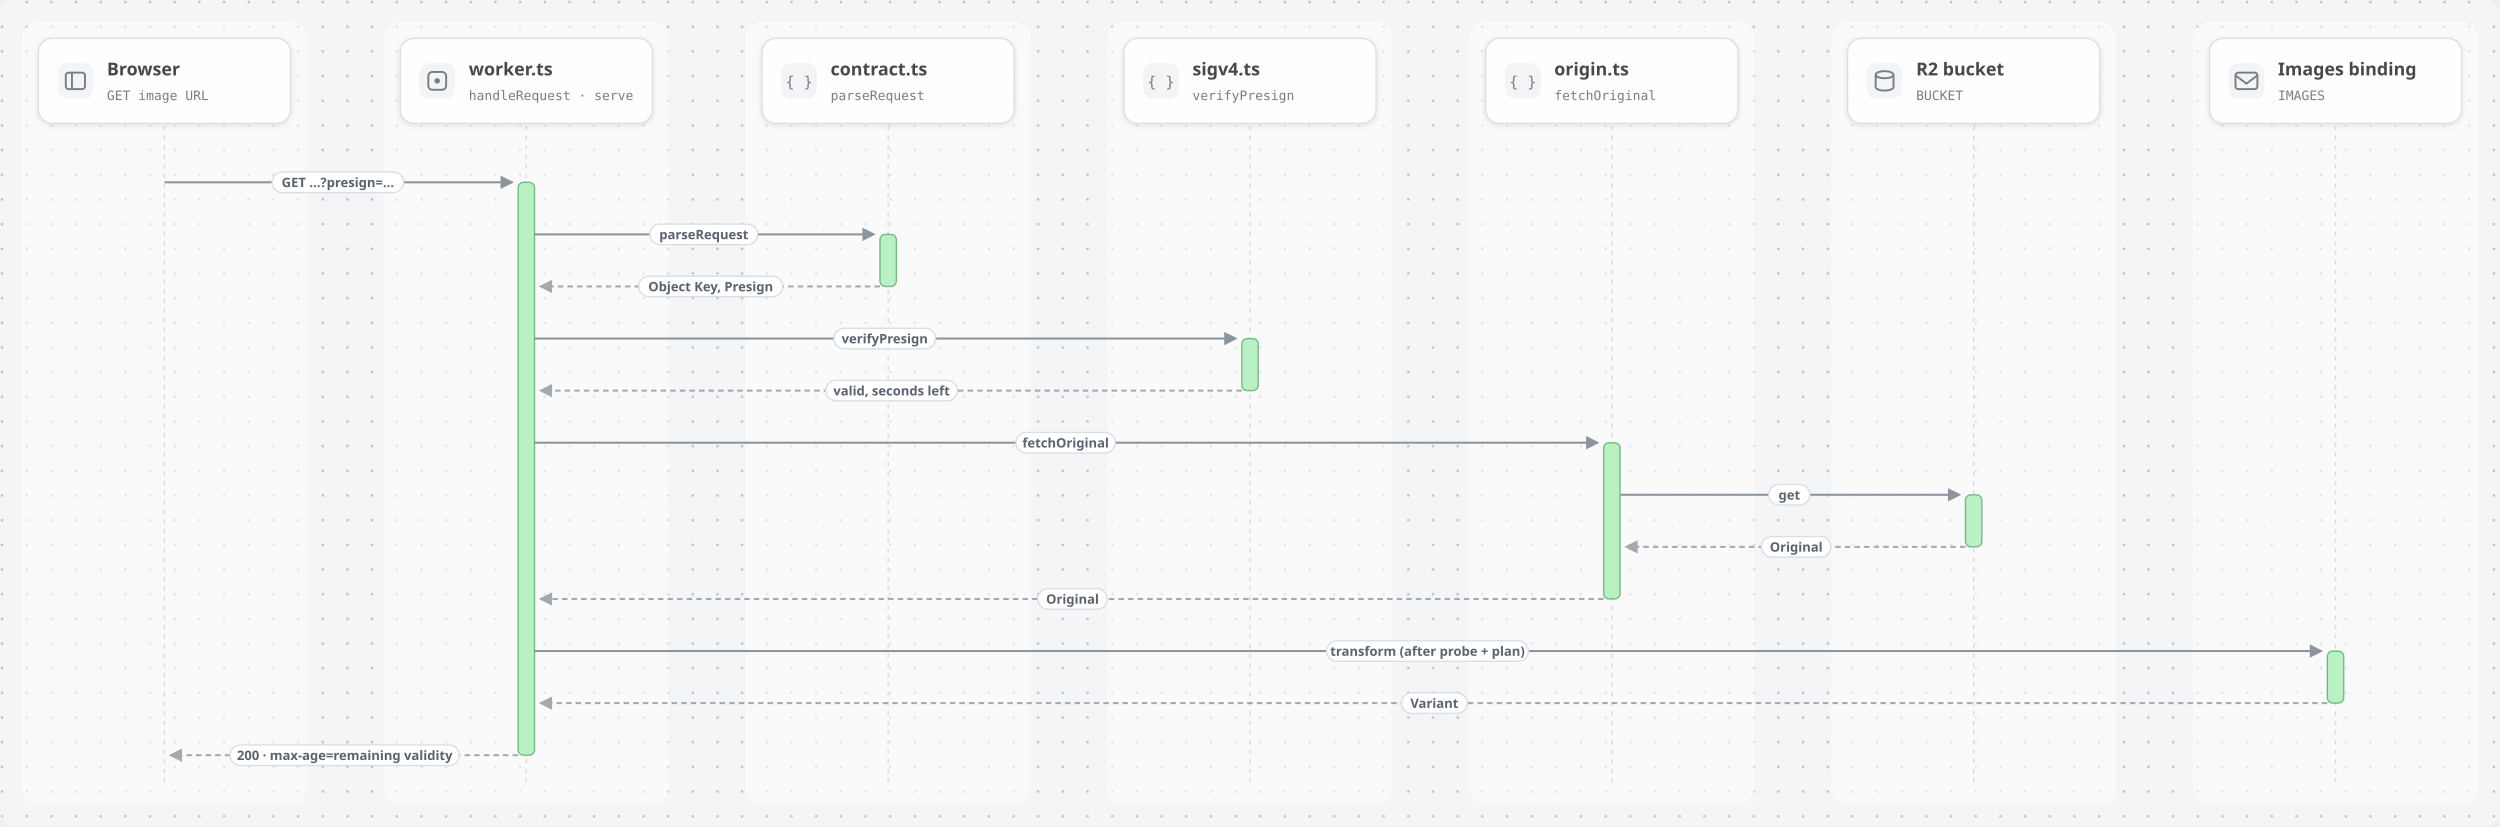
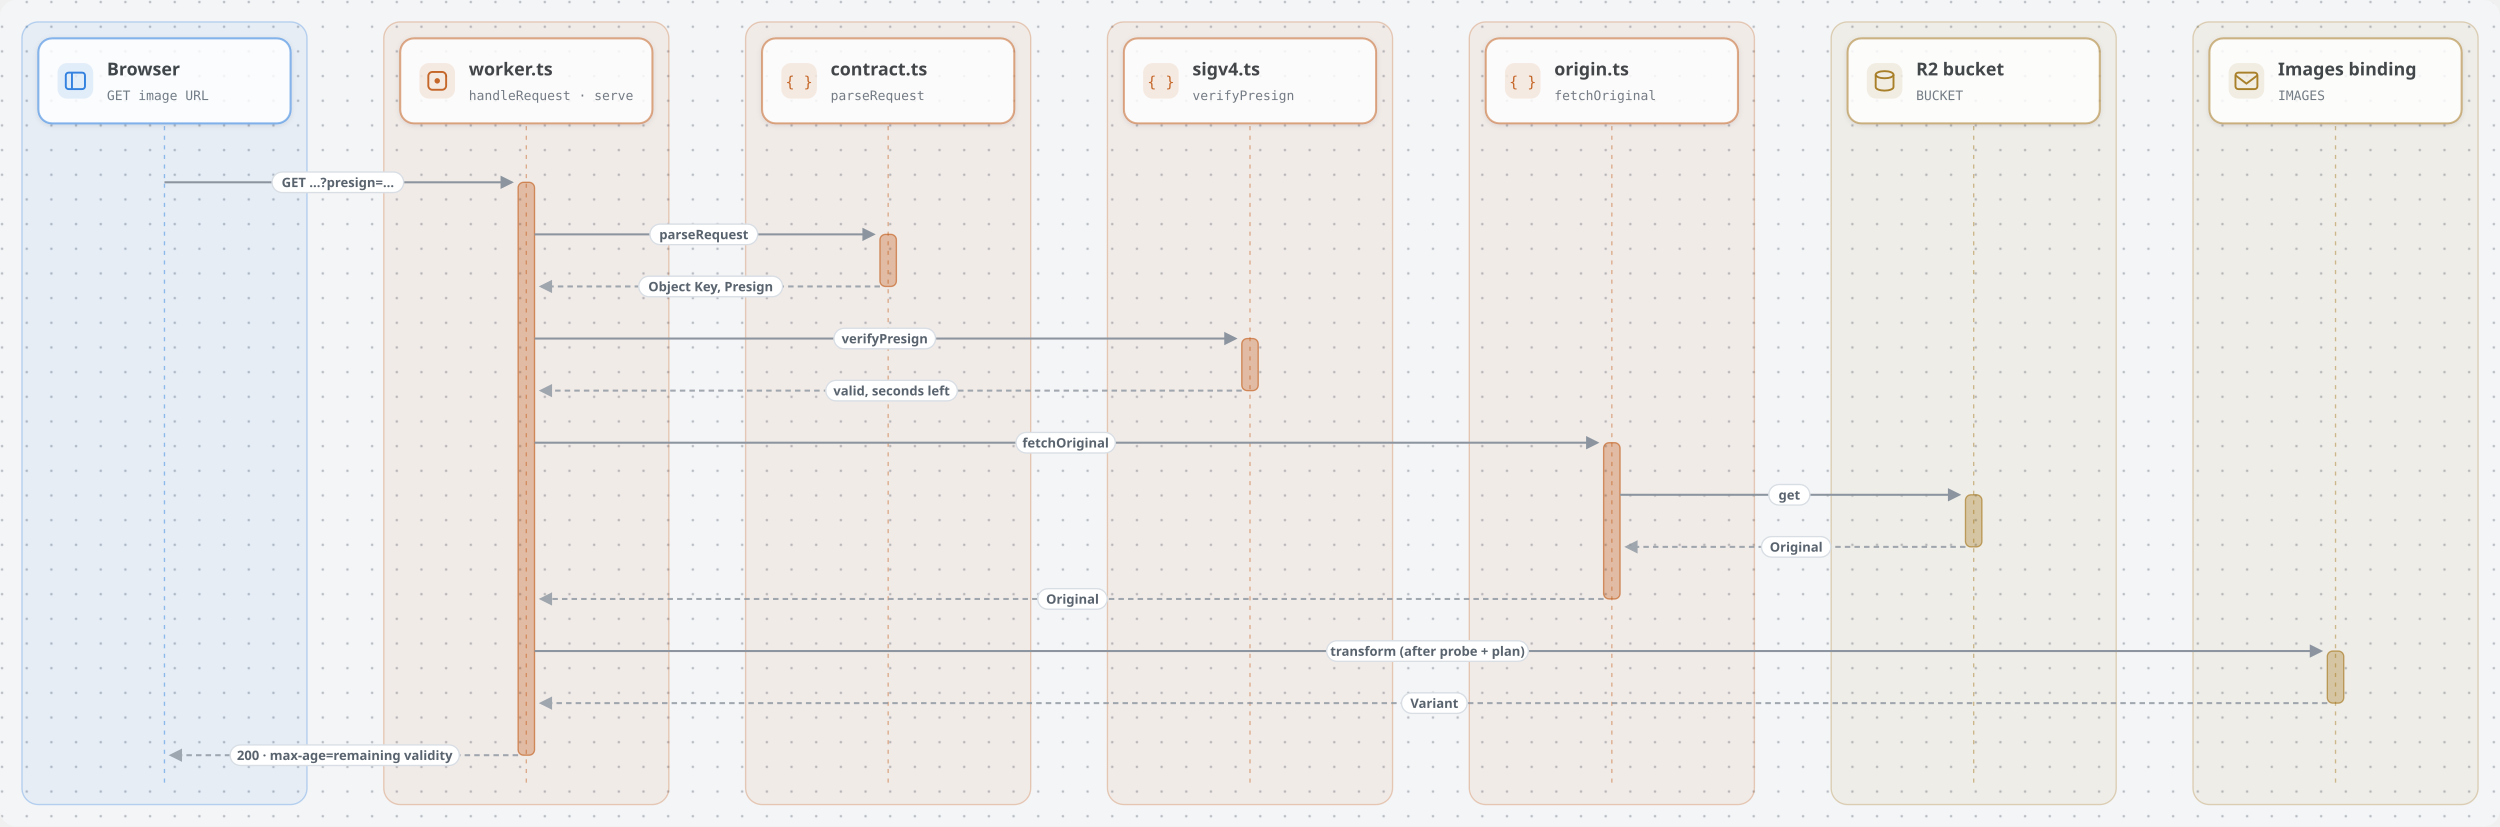
- <svg xmlns="http://www.w3.org/2000/svg" viewBox="0 0 1824 603" width="1824" height="603" role="img" aria-label="Private image with presign" font-family="-apple-system, BlinkMacSystemFont, &quot;Segoe UI&quot;, &quot;Noto Sans&quot;, Helvetica, Arial, sans-serif">
+ <svg xmlns="http://www.w3.org/2000/svg" data-lane-colors="1" viewBox="0 0 1824 603" width="1824" height="603" role="img" aria-label="Private image with presign" font-family="-apple-system, BlinkMacSystemFont, &quot;Segoe UI&quot;, &quot;Noto Sans&quot;, Helvetica, Arial, sans-serif">
  <defs>
    <pattern id="dots" width="18" height="18" patternUnits="userSpaceOnUse">
      <circle cx="1.5" cy="1.5" r="1" fill="rgba(140,149,159,.5)" />
    </pattern>
    <marker id="mk-added" viewBox="0 0 10 10" refX="8" refY="5" markerWidth="6.5" markerHeight="6.5" orient="auto-start-reverse">
      <path d="M0,0 L10,5 L0,10 z" fill="#1f883d" />
    </marker>
    <marker id="mko-added" viewBox="0 0 10 10" refX="10" refY="5" markerWidth="6.5" markerHeight="6.5" orient="auto-start-reverse">
      <path d="M2,1 L10,5 L2,9" fill="none" stroke="#1f883d" stroke-width="1.6" stroke-linecap="round" stroke-linejoin="round" />
    </marker>
    <marker id="mk-modified" viewBox="0 0 10 10" refX="8" refY="5" markerWidth="6.5" markerHeight="6.5" orient="auto-start-reverse">
      <path d="M0,0 L10,5 L0,10 z" fill="#bf8700" />
    </marker>
    <marker id="mko-modified" viewBox="0 0 10 10" refX="10" refY="5" markerWidth="6.5" markerHeight="6.5" orient="auto-start-reverse">
      <path d="M2,1 L10,5 L2,9" fill="none" stroke="#bf8700" stroke-width="1.6" stroke-linecap="round" stroke-linejoin="round" />
    </marker>
    <marker id="mk-removed" viewBox="0 0 10 10" refX="8" refY="5" markerWidth="6.5" markerHeight="6.5" orient="auto-start-reverse">
      <path d="M0,0 L10,5 L0,10 z" fill="#cf222e" />
    </marker>
    <marker id="mko-removed" viewBox="0 0 10 10" refX="10" refY="5" markerWidth="6.5" markerHeight="6.5" orient="auto-start-reverse">
      <path d="M2,1 L10,5 L2,9" fill="none" stroke="#cf222e" stroke-width="1.6" stroke-linecap="round" stroke-linejoin="round" />
    </marker>
    <marker id="mk-neutral" viewBox="0 0 10 10" refX="8" refY="5" markerWidth="6.5" markerHeight="6.5" orient="auto-start-reverse">
      <path d="M0,0 L10,5 L0,10 z" fill="#8c959f" />
    </marker>
    <marker id="mko-neutral" viewBox="0 0 10 10" refX="10" refY="5" markerWidth="6.5" markerHeight="6.5" orient="auto-start-reverse">
      <path d="M2,1 L10,5 L2,9" fill="none" stroke="#8c959f" stroke-width="1.6" stroke-linecap="round" stroke-linejoin="round" />
    </marker>
  </defs>
  <rect x="0" y="0" width="1824" height="603" rx="12" fill="#f4f5f7" />
  <rect x="0" y="0" width="1824" height="603" rx="12" fill="url(#dots)" />
  <g transform="translate(12,10)">
    <g>
-       <rect class="lanebox" x="4" y="6" width="208" height="571" rx="12" fill="rgba(255,255,255,.55)" />
-       <rect class="lanebox" x="268" y="6" width="208" height="571" rx="12" fill="rgba(255,255,255,.55)" />
-       <rect class="lanebox" x="532" y="6" width="208" height="571" rx="12" fill="rgba(255,255,255,.55)" />
-       <rect class="lanebox" x="796" y="6" width="208" height="571" rx="12" fill="rgba(255,255,255,.55)" />
-       <rect class="lanebox" x="1060" y="6" width="208" height="571" rx="12" fill="rgba(255,255,255,.55)" />
-       <rect class="lanebox" x="1324" y="6" width="208" height="571" rx="12" fill="rgba(255,255,255,.55)" />
-       <rect class="lanebox" x="1588" y="6" width="208" height="571" rx="12" fill="rgba(255,255,255,.55)" />
-     </g>
-     <g>
-       <line class="lifeline" x1="108" y1="82" x2="108" y2="565" stroke="#d1d9e0" stroke-width="1" stroke-dasharray="3 4" />
-       <line class="lifeline" x1="372" y1="82" x2="372" y2="565" stroke="#d1d9e0" stroke-width="1" stroke-dasharray="3 4" />
-       <rect class="actbar" x="366" y="123" width="12" height="418" rx="4" fill="#b9f0c4" stroke="rgba(31,136,61,.55)" />
-       <line class="lifeline" x1="636" y1="82" x2="636" y2="565" stroke="#d1d9e0" stroke-width="1" stroke-dasharray="3 4" />
-       <rect class="actbar" x="630" y="161" width="12" height="38" rx="4" fill="#b9f0c4" stroke="rgba(31,136,61,.55)" />
-       <line class="lifeline" x1="900" y1="82" x2="900" y2="565" stroke="#d1d9e0" stroke-width="1" stroke-dasharray="3 4" />
-       <rect class="actbar" x="894" y="237" width="12" height="38" rx="4" fill="#b9f0c4" stroke="rgba(31,136,61,.55)" />
-       <line class="lifeline" x1="1164" y1="82" x2="1164" y2="565" stroke="#d1d9e0" stroke-width="1" stroke-dasharray="3 4" />
-       <rect class="actbar" x="1158" y="313" width="12" height="114" rx="4" fill="#b9f0c4" stroke="rgba(31,136,61,.55)" />
-       <line class="lifeline" x1="1428" y1="82" x2="1428" y2="565" stroke="#d1d9e0" stroke-width="1" stroke-dasharray="3 4" />
-       <rect class="actbar" x="1422" y="351" width="12" height="38" rx="4" fill="#b9f0c4" stroke="rgba(31,136,61,.55)" />
-       <line class="lifeline" x1="1692" y1="82" x2="1692" y2="565" stroke="#d1d9e0" stroke-width="1" stroke-dasharray="3 4" />
-       <rect class="actbar" x="1686" y="465" width="12" height="38" rx="4" fill="#b9f0c4" stroke="rgba(31,136,61,.55)" />
-     </g>
-     <g>
-       <g class="cardsh context" filter="drop-shadow(0 1px 2px rgba(31,35,40,.14))" opacity="0.82">
-         <rect class="card" x="16" y="18" width="184" height="62" rx="10" fill="#ffffff" stroke-width="1" stroke="#d1d9e0" />
-         <rect class="chip" x="30" y="36" width="26" height="26" rx="7" fill="#f1f3f5" />
-         <g>
-           <rect class="glyph-stroke" x="36" y="43" width="14" height="12" rx="2" stroke="#59636e" stroke-width="1.4" fill="none" />
-           <path class="glyph-stroke" d="M40.5,43 v12" stroke="#59636e" stroke-width="1.4" fill="none" />
+       <rect class="lanebox" x="4" y="6" width="208" height="571" rx="12" fill="rgba(9,105,218,0.06)" stroke="rgba(9,105,218,0.25)" stroke-width="1" />
+       <rect class="lanebox" x="268" y="6" width="208" height="571" rx="12" fill="rgba(188,76,0,0.06)" stroke="rgba(188,76,0,0.25)" stroke-width="1" />
+       <rect class="lanebox" x="532" y="6" width="208" height="571" rx="12" fill="rgba(188,76,0,0.06)" stroke="rgba(188,76,0,0.25)" stroke-width="1" />
+       <rect class="lanebox" x="796" y="6" width="208" height="571" rx="12" fill="rgba(188,76,0,0.06)" stroke="rgba(188,76,0,0.25)" stroke-width="1" />
+       <rect class="lanebox" x="1060" y="6" width="208" height="571" rx="12" fill="rgba(188,76,0,0.06)" stroke="rgba(188,76,0,0.25)" stroke-width="1" />
+       <rect class="lanebox" x="1324" y="6" width="208" height="571" rx="12" fill="rgba(154,103,0,0.06)" stroke="rgba(154,103,0,0.25)" stroke-width="1" />
+       <rect class="lanebox" x="1588" y="6" width="208" height="571" rx="12" fill="rgba(154,103,0,0.06)" stroke="rgba(154,103,0,0.25)" stroke-width="1" />
+     </g>
+     <g>
+       <line class="lifeline" x1="108" y1="82" x2="108" y2="565" stroke="rgba(9,105,218,0.4)" stroke-width="1" stroke-dasharray="3 4" />
+       <line class="lifeline" x1="372" y1="82" x2="372" y2="565" stroke="rgba(188,76,0,0.4)" stroke-width="1" stroke-dasharray="3 4" />
+       <rect class="actbar" x="366" y="123" width="12" height="418" rx="4" fill="rgba(188,76,0,0.3)" stroke="rgba(188,76,0,0.55)" />
+       <line class="lifeline" x1="636" y1="82" x2="636" y2="565" stroke="rgba(188,76,0,0.4)" stroke-width="1" stroke-dasharray="3 4" />
+       <rect class="actbar" x="630" y="161" width="12" height="38" rx="4" fill="rgba(188,76,0,0.3)" stroke="rgba(188,76,0,0.55)" />
+       <line class="lifeline" x1="900" y1="82" x2="900" y2="565" stroke="rgba(188,76,0,0.4)" stroke-width="1" stroke-dasharray="3 4" />
+       <rect class="actbar" x="894" y="237" width="12" height="38" rx="4" fill="rgba(188,76,0,0.3)" stroke="rgba(188,76,0,0.55)" />
+       <line class="lifeline" x1="1164" y1="82" x2="1164" y2="565" stroke="rgba(188,76,0,0.4)" stroke-width="1" stroke-dasharray="3 4" />
+       <rect class="actbar" x="1158" y="313" width="12" height="114" rx="4" fill="rgba(188,76,0,0.3)" stroke="rgba(188,76,0,0.55)" />
+       <line class="lifeline" x1="1428" y1="82" x2="1428" y2="565" stroke="rgba(154,103,0,0.4)" stroke-width="1" stroke-dasharray="3 4" />
+       <rect class="actbar" x="1422" y="351" width="12" height="38" rx="4" fill="rgba(154,103,0,0.3)" stroke="rgba(154,103,0,0.55)" />
+       <line class="lifeline" x1="1692" y1="82" x2="1692" y2="565" stroke="rgba(154,103,0,0.4)" stroke-width="1" stroke-dasharray="3 4" />
+       <rect class="actbar" x="1686" y="465" width="12" height="38" rx="4" fill="rgba(154,103,0,0.3)" stroke="rgba(154,103,0,0.55)" />
+     </g>
+     <g>
+       <g class="cardsh context" filter="drop-shadow(0 1px 2px rgba(31,35,40,.14))" opacity="0.82">
+         <rect class="card" x="16" y="18" width="184" height="62" rx="10" fill="#ffffff" stroke-width="1.5" stroke="rgba(9,105,218,0.55)" />
+         <rect class="chip" x="30" y="36" width="26" height="26" rx="7" fill="rgba(9,105,218,0.12)" />
+         <g>
+           <rect class="glyph-stroke" x="36" y="43" width="14" height="12" rx="2" stroke="#0969da" stroke-width="1.4" fill="none" />
+           <path class="glyph-stroke" d="M40.5,43 v12" stroke="#0969da" stroke-width="1.4" fill="none" />
        </g>
        <text class="ntitle" x="66" y="45" font-size="13" font-weight="600" fill="#1f2328">Browser</text>
        <text class="nsub" x="66" y="63" font-size="9.5" fill="#59636e" font-family="ui-monospace, SFMono-Regular, &quot;SF Mono&quot;, Menlo, Consolas, monospace">GET image URL</text>
      </g>
      <g class="cardsh context" filter="drop-shadow(0 1px 2px rgba(31,35,40,.14))" opacity="0.82">
-         <rect class="card" x="280" y="18" width="184" height="62" rx="10" fill="#ffffff" stroke-width="1" stroke="#d1d9e0" />
-         <rect class="chip" x="294" y="36" width="26" height="26" rx="7" fill="#f1f3f5" />
-         <g>
-           <rect class="glyph-stroke" x="300.5" y="42.5" width="13" height="13" rx="3" stroke="#59636e" stroke-width="1.4" fill="none" />
-           <circle class="glyph" fill="#59636e" cx="307" cy="49" r="2" />
+         <rect class="card" x="280" y="18" width="184" height="62" rx="10" fill="#ffffff" stroke-width="1.5" stroke="rgba(188,76,0,0.55)" />
+         <rect class="chip" x="294" y="36" width="26" height="26" rx="7" fill="rgba(188,76,0,0.12)" />
+         <g>
+           <rect class="glyph-stroke" x="300.5" y="42.5" width="13" height="13" rx="3" stroke="#bc4c00" stroke-width="1.4" fill="none" />
+           <circle class="glyph" fill="#bc4c00" cx="307" cy="49" r="2" />
        </g>
        <text class="ntitle" x="330" y="45" font-size="13" font-weight="600" fill="#1f2328">worker.ts</text>
        <text class="nsub" x="330" y="63" font-size="9.5" fill="#59636e" font-family="ui-monospace, SFMono-Regular, &quot;SF Mono&quot;, Menlo, Consolas, monospace">handleRequest · serve</text>
      </g>
      <g class="cardsh context" filter="drop-shadow(0 1px 2px rgba(31,35,40,.14))" opacity="0.82">
-         <rect class="card" x="544" y="18" width="184" height="62" rx="10" fill="#ffffff" stroke-width="1" stroke="#d1d9e0" />
-         <rect class="chip" x="558" y="36" width="26" height="26" rx="7" fill="#f1f3f5" />
-         <g>
-           <text class="glyph" x="571" y="53.5" text-anchor="middle" fill="#59636e" font-size="11" font-family="ui-monospace, SFMono-Regular, &quot;SF Mono&quot;, Menlo, Consolas, monospace">{ }</text>
+         <rect class="card" x="544" y="18" width="184" height="62" rx="10" fill="#ffffff" stroke-width="1.5" stroke="rgba(188,76,0,0.55)" />
+         <rect class="chip" x="558" y="36" width="26" height="26" rx="7" fill="rgba(188,76,0,0.12)" />
+         <g>
+           <text class="glyph" x="571" y="53.5" text-anchor="middle" fill="#bc4c00" font-size="11" font-family="ui-monospace, SFMono-Regular, &quot;SF Mono&quot;, Menlo, Consolas, monospace">{ }</text>
        </g>
        <text class="ntitle" x="594" y="45" font-size="13" font-weight="600" fill="#1f2328">contract.ts</text>
        <text class="nsub" x="594" y="63" font-size="9.5" fill="#59636e" font-family="ui-monospace, SFMono-Regular, &quot;SF Mono&quot;, Menlo, Consolas, monospace">parseRequest</text>
      </g>
      <g class="cardsh context" filter="drop-shadow(0 1px 2px rgba(31,35,40,.14))" opacity="0.82">
-         <rect class="card" x="808" y="18" width="184" height="62" rx="10" fill="#ffffff" stroke-width="1" stroke="#d1d9e0" />
-         <rect class="chip" x="822" y="36" width="26" height="26" rx="7" fill="#f1f3f5" />
-         <g>
-           <text class="glyph" x="835" y="53.5" text-anchor="middle" fill="#59636e" font-size="11" font-family="ui-monospace, SFMono-Regular, &quot;SF Mono&quot;, Menlo, Consolas, monospace">{ }</text>
+         <rect class="card" x="808" y="18" width="184" height="62" rx="10" fill="#ffffff" stroke-width="1.5" stroke="rgba(188,76,0,0.55)" />
+         <rect class="chip" x="822" y="36" width="26" height="26" rx="7" fill="rgba(188,76,0,0.12)" />
+         <g>
+           <text class="glyph" x="835" y="53.5" text-anchor="middle" fill="#bc4c00" font-size="11" font-family="ui-monospace, SFMono-Regular, &quot;SF Mono&quot;, Menlo, Consolas, monospace">{ }</text>
        </g>
        <text class="ntitle" x="858" y="45" font-size="13" font-weight="600" fill="#1f2328">sigv4.ts</text>
        <text class="nsub" x="858" y="63" font-size="9.5" fill="#59636e" font-family="ui-monospace, SFMono-Regular, &quot;SF Mono&quot;, Menlo, Consolas, monospace">verifyPresign</text>
      </g>
      <g class="cardsh context" filter="drop-shadow(0 1px 2px rgba(31,35,40,.14))" opacity="0.82">
-         <rect class="card" x="1072" y="18" width="184" height="62" rx="10" fill="#ffffff" stroke-width="1" stroke="#d1d9e0" />
-         <rect class="chip" x="1086" y="36" width="26" height="26" rx="7" fill="#f1f3f5" />
-         <g>
-           <text class="glyph" x="1099" y="53.5" text-anchor="middle" fill="#59636e" font-size="11" font-family="ui-monospace, SFMono-Regular, &quot;SF Mono&quot;, Menlo, Consolas, monospace">{ }</text>
+         <rect class="card" x="1072" y="18" width="184" height="62" rx="10" fill="#ffffff" stroke-width="1.5" stroke="rgba(188,76,0,0.55)" />
+         <rect class="chip" x="1086" y="36" width="26" height="26" rx="7" fill="rgba(188,76,0,0.12)" />
+         <g>
+           <text class="glyph" x="1099" y="53.5" text-anchor="middle" fill="#bc4c00" font-size="11" font-family="ui-monospace, SFMono-Regular, &quot;SF Mono&quot;, Menlo, Consolas, monospace">{ }</text>
        </g>
        <text class="ntitle" x="1122" y="45" font-size="13" font-weight="600" fill="#1f2328">origin.ts</text>
        <text class="nsub" x="1122" y="63" font-size="9.5" fill="#59636e" font-family="ui-monospace, SFMono-Regular, &quot;SF Mono&quot;, Menlo, Consolas, monospace">fetchOriginal</text>
      </g>
      <g class="cardsh context" filter="drop-shadow(0 1px 2px rgba(31,35,40,.14))" opacity="0.82">
-         <rect class="card" x="1336" y="18" width="184" height="62" rx="10" fill="#ffffff" stroke-width="1" stroke="#d1d9e0" />
-         <rect class="chip" x="1350" y="36" width="26" height="26" rx="7" fill="#f1f3f5" />
-         <g>
-           <ellipse class="glyph-stroke" stroke="#59636e" stroke-width="1.4" fill="none" cx="1363" cy="44.5" rx="6.5" ry="2.6" />
-           <path class="glyph-stroke" d="M1356.5,44.5 v9 a6.5,2.6 0 0 0 13 0 v-9" stroke="#59636e" stroke-width="1.4" fill="none" />
+         <rect class="card" x="1336" y="18" width="184" height="62" rx="10" fill="#ffffff" stroke-width="1.5" stroke="rgba(154,103,0,0.55)" />
+         <rect class="chip" x="1350" y="36" width="26" height="26" rx="7" fill="rgba(154,103,0,0.12)" />
+         <g>
+           <ellipse class="glyph-stroke" stroke="#9a6700" stroke-width="1.4" fill="none" cx="1363" cy="44.5" rx="6.5" ry="2.6" />
+           <path class="glyph-stroke" d="M1356.5,44.5 v9 a6.5,2.6 0 0 0 13 0 v-9" stroke="#9a6700" stroke-width="1.4" fill="none" />
        </g>
        <text class="ntitle" x="1386" y="45" font-size="13" font-weight="600" fill="#1f2328">R2 bucket</text>
        <text class="nsub" x="1386" y="63" font-size="9.5" fill="#59636e" font-family="ui-monospace, SFMono-Regular, &quot;SF Mono&quot;, Menlo, Consolas, monospace">BUCKET</text>
      </g>
      <g class="cardsh context" filter="drop-shadow(0 1px 2px rgba(31,35,40,.14))" opacity="0.82">
-         <rect class="card" x="1600" y="18" width="184" height="62" rx="10" fill="#ffffff" stroke-width="1" stroke="#d1d9e0" />
-         <rect class="chip" x="1614" y="36" width="26" height="26" rx="7" fill="#f1f3f5" />
-         <g>
-           <rect class="glyph-stroke" x="1619" y="43" width="16" height="12" rx="2" stroke="#59636e" stroke-width="1.4" fill="none" />
-           <path class="glyph-stroke" d="M1619,45 l8,6 8,-6" stroke="#59636e" stroke-width="1.4" fill="none" />
+         <rect class="card" x="1600" y="18" width="184" height="62" rx="10" fill="#ffffff" stroke-width="1.5" stroke="rgba(154,103,0,0.55)" />
+         <rect class="chip" x="1614" y="36" width="26" height="26" rx="7" fill="rgba(154,103,0,0.12)" />
+         <g>
+           <rect class="glyph-stroke" x="1619" y="43" width="16" height="12" rx="2" stroke="#9a6700" stroke-width="1.4" fill="none" />
+           <path class="glyph-stroke" d="M1619,45 l8,6 8,-6" stroke="#9a6700" stroke-width="1.4" fill="none" />
        </g>
        <text class="ntitle" x="1650" y="45" font-size="13" font-weight="600" fill="#1f2328">Images binding</text>
        <text class="nsub" x="1650" y="63" font-size="9.5" fill="#59636e" font-family="ui-monospace, SFMono-Regular, &quot;SF Mono&quot;, Menlo, Consolas, monospace">IMAGES</text>
      </g>
    </g>
    <g>
      <path class="msg edge-neutral" d="M108,123 L361,123" marker-end="url(#mk-neutral)" fill="none" stroke="#8c959f" stroke-width="1.5" />
      <circle r="2.6" fill="#8c959f" opacity="0">
        <animateMotion dur="16s" repeatCount="indefinite" keyPoints="0;0;1;1" keyTimes="0;0;0.083;1" calcMode="linear" path="M108,123 L361,123" />
        <animate attributeName="opacity" dur="16s" repeatCount="indefinite" values="0;0;1;1;0;0" keyTimes="0;0;0.007;0.077;0.083;1" />
      </circle>
      <path class="msg edge-neutral" d="M378,161 L625,161" marker-end="url(#mk-neutral)" fill="none" stroke="#8c959f" stroke-width="1.5" />
      <circle r="2.6" fill="#8c959f" opacity="0">
        <animateMotion dur="16s" repeatCount="indefinite" keyPoints="0;0;1;1" keyTimes="0;0.083;0.167;1" calcMode="linear" path="M378,161 L625,161" />
        <animate attributeName="opacity" dur="16s" repeatCount="indefinite" values="0;0;1;1;0;0" keyTimes="0;0.083;0.09;0.16;0.167;1" />
      </circle>
      <path class="msg edge-neutral msg-return" d="M630,199 L383,199" marker-end="url(#mk-neutral)" fill="none" stroke="#8c959f" stroke-width="1.5" stroke-dasharray="4 3" opacity="0.8" />
      <circle r="2.6" fill="#8c959f" opacity="0">
        <animateMotion dur="16s" repeatCount="indefinite" keyPoints="0;0;1;1" keyTimes="0;0.167;0.25;1" calcMode="linear" path="M630,199 L383,199" />
        <animate attributeName="opacity" dur="16s" repeatCount="indefinite" values="0;0;1;1;0;0" keyTimes="0;0.167;0.173;0.243;0.25;1" />
      </circle>
      <path class="msg edge-neutral" d="M378,237 L889,237" marker-end="url(#mk-neutral)" fill="none" stroke="#8c959f" stroke-width="1.5" />
      <circle r="2.6" fill="#8c959f" opacity="0">
        <animateMotion dur="16s" repeatCount="indefinite" keyPoints="0;0;1;1" keyTimes="0;0.25;0.333;1" calcMode="linear" path="M378,237 L889,237" />
        <animate attributeName="opacity" dur="16s" repeatCount="indefinite" values="0;0;1;1;0;0" keyTimes="0;0.25;0.257;0.327;0.333;1" />
      </circle>
      <path class="msg edge-neutral msg-return" d="M894,275 L383,275" marker-end="url(#mk-neutral)" fill="none" stroke="#8c959f" stroke-width="1.5" stroke-dasharray="4 3" opacity="0.8" />
      <circle r="2.6" fill="#8c959f" opacity="0">
        <animateMotion dur="16s" repeatCount="indefinite" keyPoints="0;0;1;1" keyTimes="0;0.333;0.417;1" calcMode="linear" path="M894,275 L383,275" />
        <animate attributeName="opacity" dur="16s" repeatCount="indefinite" values="0;0;1;1;0;0" keyTimes="0;0.333;0.34;0.41;0.417;1" />
      </circle>
      <path class="msg edge-neutral" d="M378,313 L1153,313" marker-end="url(#mk-neutral)" fill="none" stroke="#8c959f" stroke-width="1.5" />
      <circle r="2.6" fill="#8c959f" opacity="0">
        <animateMotion dur="16s" repeatCount="indefinite" keyPoints="0;0;1;1" keyTimes="0;0.417;0.5;1" calcMode="linear" path="M378,313 L1153,313" />
        <animate attributeName="opacity" dur="16s" repeatCount="indefinite" values="0;0;1;1;0;0" keyTimes="0;0.417;0.423;0.493;0.5;1" />
      </circle>
      <path class="msg edge-neutral" d="M1170,351 L1417,351" marker-end="url(#mk-neutral)" fill="none" stroke="#8c959f" stroke-width="1.5" />
      <circle r="2.6" fill="#8c959f" opacity="0">
        <animateMotion dur="16s" repeatCount="indefinite" keyPoints="0;0;1;1" keyTimes="0;0.5;0.583;1" calcMode="linear" path="M1170,351 L1417,351" />
        <animate attributeName="opacity" dur="16s" repeatCount="indefinite" values="0;0;1;1;0;0" keyTimes="0;0.5;0.507;0.577;0.583;1" />
      </circle>
      <path class="msg edge-neutral msg-return" d="M1422,389 L1175,389" marker-end="url(#mk-neutral)" fill="none" stroke="#8c959f" stroke-width="1.5" stroke-dasharray="4 3" opacity="0.8" />
      <circle r="2.6" fill="#8c959f" opacity="0">
        <animateMotion dur="16s" repeatCount="indefinite" keyPoints="0;0;1;1" keyTimes="0;0.583;0.667;1" calcMode="linear" path="M1422,389 L1175,389" />
        <animate attributeName="opacity" dur="16s" repeatCount="indefinite" values="0;0;1;1;0;0" keyTimes="0;0.583;0.59;0.66;0.667;1" />
      </circle>
      <path class="msg edge-neutral msg-return" d="M1158,427 L383,427" marker-end="url(#mk-neutral)" fill="none" stroke="#8c959f" stroke-width="1.5" stroke-dasharray="4 3" opacity="0.8" />
      <circle r="2.6" fill="#8c959f" opacity="0">
        <animateMotion dur="16s" repeatCount="indefinite" keyPoints="0;0;1;1" keyTimes="0;0.667;0.75;1" calcMode="linear" path="M1158,427 L383,427" />
        <animate attributeName="opacity" dur="16s" repeatCount="indefinite" values="0;0;1;1;0;0" keyTimes="0;0.667;0.673;0.743;0.75;1" />
      </circle>
      <path class="msg edge-neutral" d="M378,465 L1681,465" marker-end="url(#mk-neutral)" fill="none" stroke="#8c959f" stroke-width="1.5" />
      <circle r="2.6" fill="#8c959f" opacity="0">
        <animateMotion dur="16s" repeatCount="indefinite" keyPoints="0;0;1;1" keyTimes="0;0.75;0.833;1" calcMode="linear" path="M378,465 L1681,465" />
        <animate attributeName="opacity" dur="16s" repeatCount="indefinite" values="0;0;1;1;0;0" keyTimes="0;0.75;0.757;0.827;0.833;1" />
      </circle>
      <path class="msg edge-neutral msg-return" d="M1686,503 L383,503" marker-end="url(#mk-neutral)" fill="none" stroke="#8c959f" stroke-width="1.5" stroke-dasharray="4 3" opacity="0.8" />
      <circle r="2.6" fill="#8c959f" opacity="0">
        <animateMotion dur="16s" repeatCount="indefinite" keyPoints="0;0;1;1" keyTimes="0;0.833;0.917;1" calcMode="linear" path="M1686,503 L383,503" />
        <animate attributeName="opacity" dur="16s" repeatCount="indefinite" values="0;0;1;1;0;0" keyTimes="0;0.833;0.84;0.91;0.917;1" />
      </circle>
      <path class="msg edge-neutral msg-return" d="M366,541 L113,541" marker-end="url(#mk-neutral)" fill="none" stroke="#8c959f" stroke-width="1.5" stroke-dasharray="4 3" opacity="0.8" />
      <circle r="2.6" fill="#8c959f" opacity="0">
        <animateMotion dur="16s" repeatCount="indefinite" keyPoints="0;0;1;1" keyTimes="0;0.917;1;1" calcMode="linear" path="M366,541 L113,541" />
        <animate attributeName="opacity" dur="16s" repeatCount="indefinite" values="0;0;1;1;0;0" keyTimes="0;0.917;0.923;0.993;1;1" />
      </circle>
    </g>
    <g>
      <g>
        <rect class="lpill" x="186.46" y="115.5" width="96.09" height="15" rx="7.5" fill="#ffffff" stroke="#d8dee4" stroke-width="1" />
        <text class="ltext" x="234.5" y="126.5" text-anchor="middle" font-size="9.5" font-weight="600" fill="#59636e">GET …?presign=…</text>
      </g>
      <g>
        <rect class="lpill" x="462.16" y="153.5" width="78.69" height="15" rx="7.5" fill="#ffffff" stroke="#d8dee4" stroke-width="1" />
        <text class="ltext" x="501.5" y="164.5" text-anchor="middle" font-size="9.5" font-weight="600" fill="#59636e">parseRequest</text>
      </g>
      <g>
        <rect class="lpill" x="454.01" y="191.5" width="104.99" height="15" rx="7.5" fill="#ffffff" stroke="#d8dee4" stroke-width="1" />
        <text class="ltext" x="506.5" y="202.5" text-anchor="middle" font-size="9.5" font-weight="600" fill="#59636e">Object Key, Presign</text>
      </g>
      <g>
        <rect class="lpill" x="596.41" y="229.5" width="74.19" height="15" rx="7.5" fill="#ffffff" stroke="#d8dee4" stroke-width="1" />
        <text class="ltext" x="633.5" y="240.5" text-anchor="middle" font-size="9.5" font-weight="600" fill="#59636e">verifyPresign</text>
      </g>
      <g>
        <rect class="lpill" x="590.48" y="267.5" width="96.04" height="15" rx="7.5" fill="#ffffff" stroke="#d8dee4" stroke-width="1" />
        <text class="ltext" x="638.5" y="278.5" text-anchor="middle" font-size="9.5" font-weight="600" fill="#59636e">valid, seconds left</text>
      </g>
      <g>
        <rect class="lpill" x="729.24" y="305.5" width="72.52" height="15" rx="7.5" fill="#ffffff" stroke="#d8dee4" stroke-width="1" />
        <text class="ltext" x="765.5" y="316.5" text-anchor="middle" font-size="9.5" font-weight="600" fill="#59636e">fetchOriginal</text>
      </g>
      <g>
        <rect class="lpill" x="1278.5" y="343.5" width="30" height="15" rx="7.5" fill="#ffffff" stroke="#d8dee4" stroke-width="1" />
        <text class="ltext" x="1293.5" y="354.5" text-anchor="middle" font-size="9.5" font-weight="600" fill="#59636e">get</text>
      </g>
      <g>
        <rect class="lpill" x="1273.16" y="381.5" width="50.69" height="15" rx="7.5" fill="#ffffff" stroke="#d8dee4" stroke-width="1" />
        <text class="ltext" x="1298.5" y="392.5" text-anchor="middle" font-size="9.5" font-weight="600" fill="#59636e">Original</text>
      </g>
      <g>
        <rect class="lpill" x="745.16" y="419.5" width="50.69" height="15" rx="7.5" fill="#ffffff" stroke="#d8dee4" stroke-width="1" />
        <text class="ltext" x="770.5" y="430.5" text-anchor="middle" font-size="9.5" font-weight="600" fill="#59636e">Original</text>
      </g>
      <g>
        <rect class="lpill" x="955.88" y="457.5" width="147.24" height="15" rx="7.5" fill="#ffffff" stroke="#d8dee4" stroke-width="1" />
        <text class="ltext" x="1029.5" y="468.5" text-anchor="middle" font-size="9.5" font-weight="600" fill="#59636e">transform (after probe + plan)</text>
      </g>
      <g>
        <rect class="lpill" x="1010.55" y="495.5" width="47.9" height="15" rx="7.5" fill="#ffffff" stroke="#d8dee4" stroke-width="1" />
        <text class="ltext" x="1034.5" y="506.5" text-anchor="middle" font-size="9.5" font-weight="600" fill="#59636e">Variant</text>
      </g>
      <g>
        <rect class="lpill" x="155.87" y="533.5" width="167.27" height="15" rx="7.5" fill="#ffffff" stroke="#d8dee4" stroke-width="1" />
        <text class="ltext" x="239.5" y="544.5" text-anchor="middle" font-size="9.5" font-weight="600" fill="#59636e">200 · max-age=remaining validity</text>
      </g>
    </g>
  </g>
</svg>
